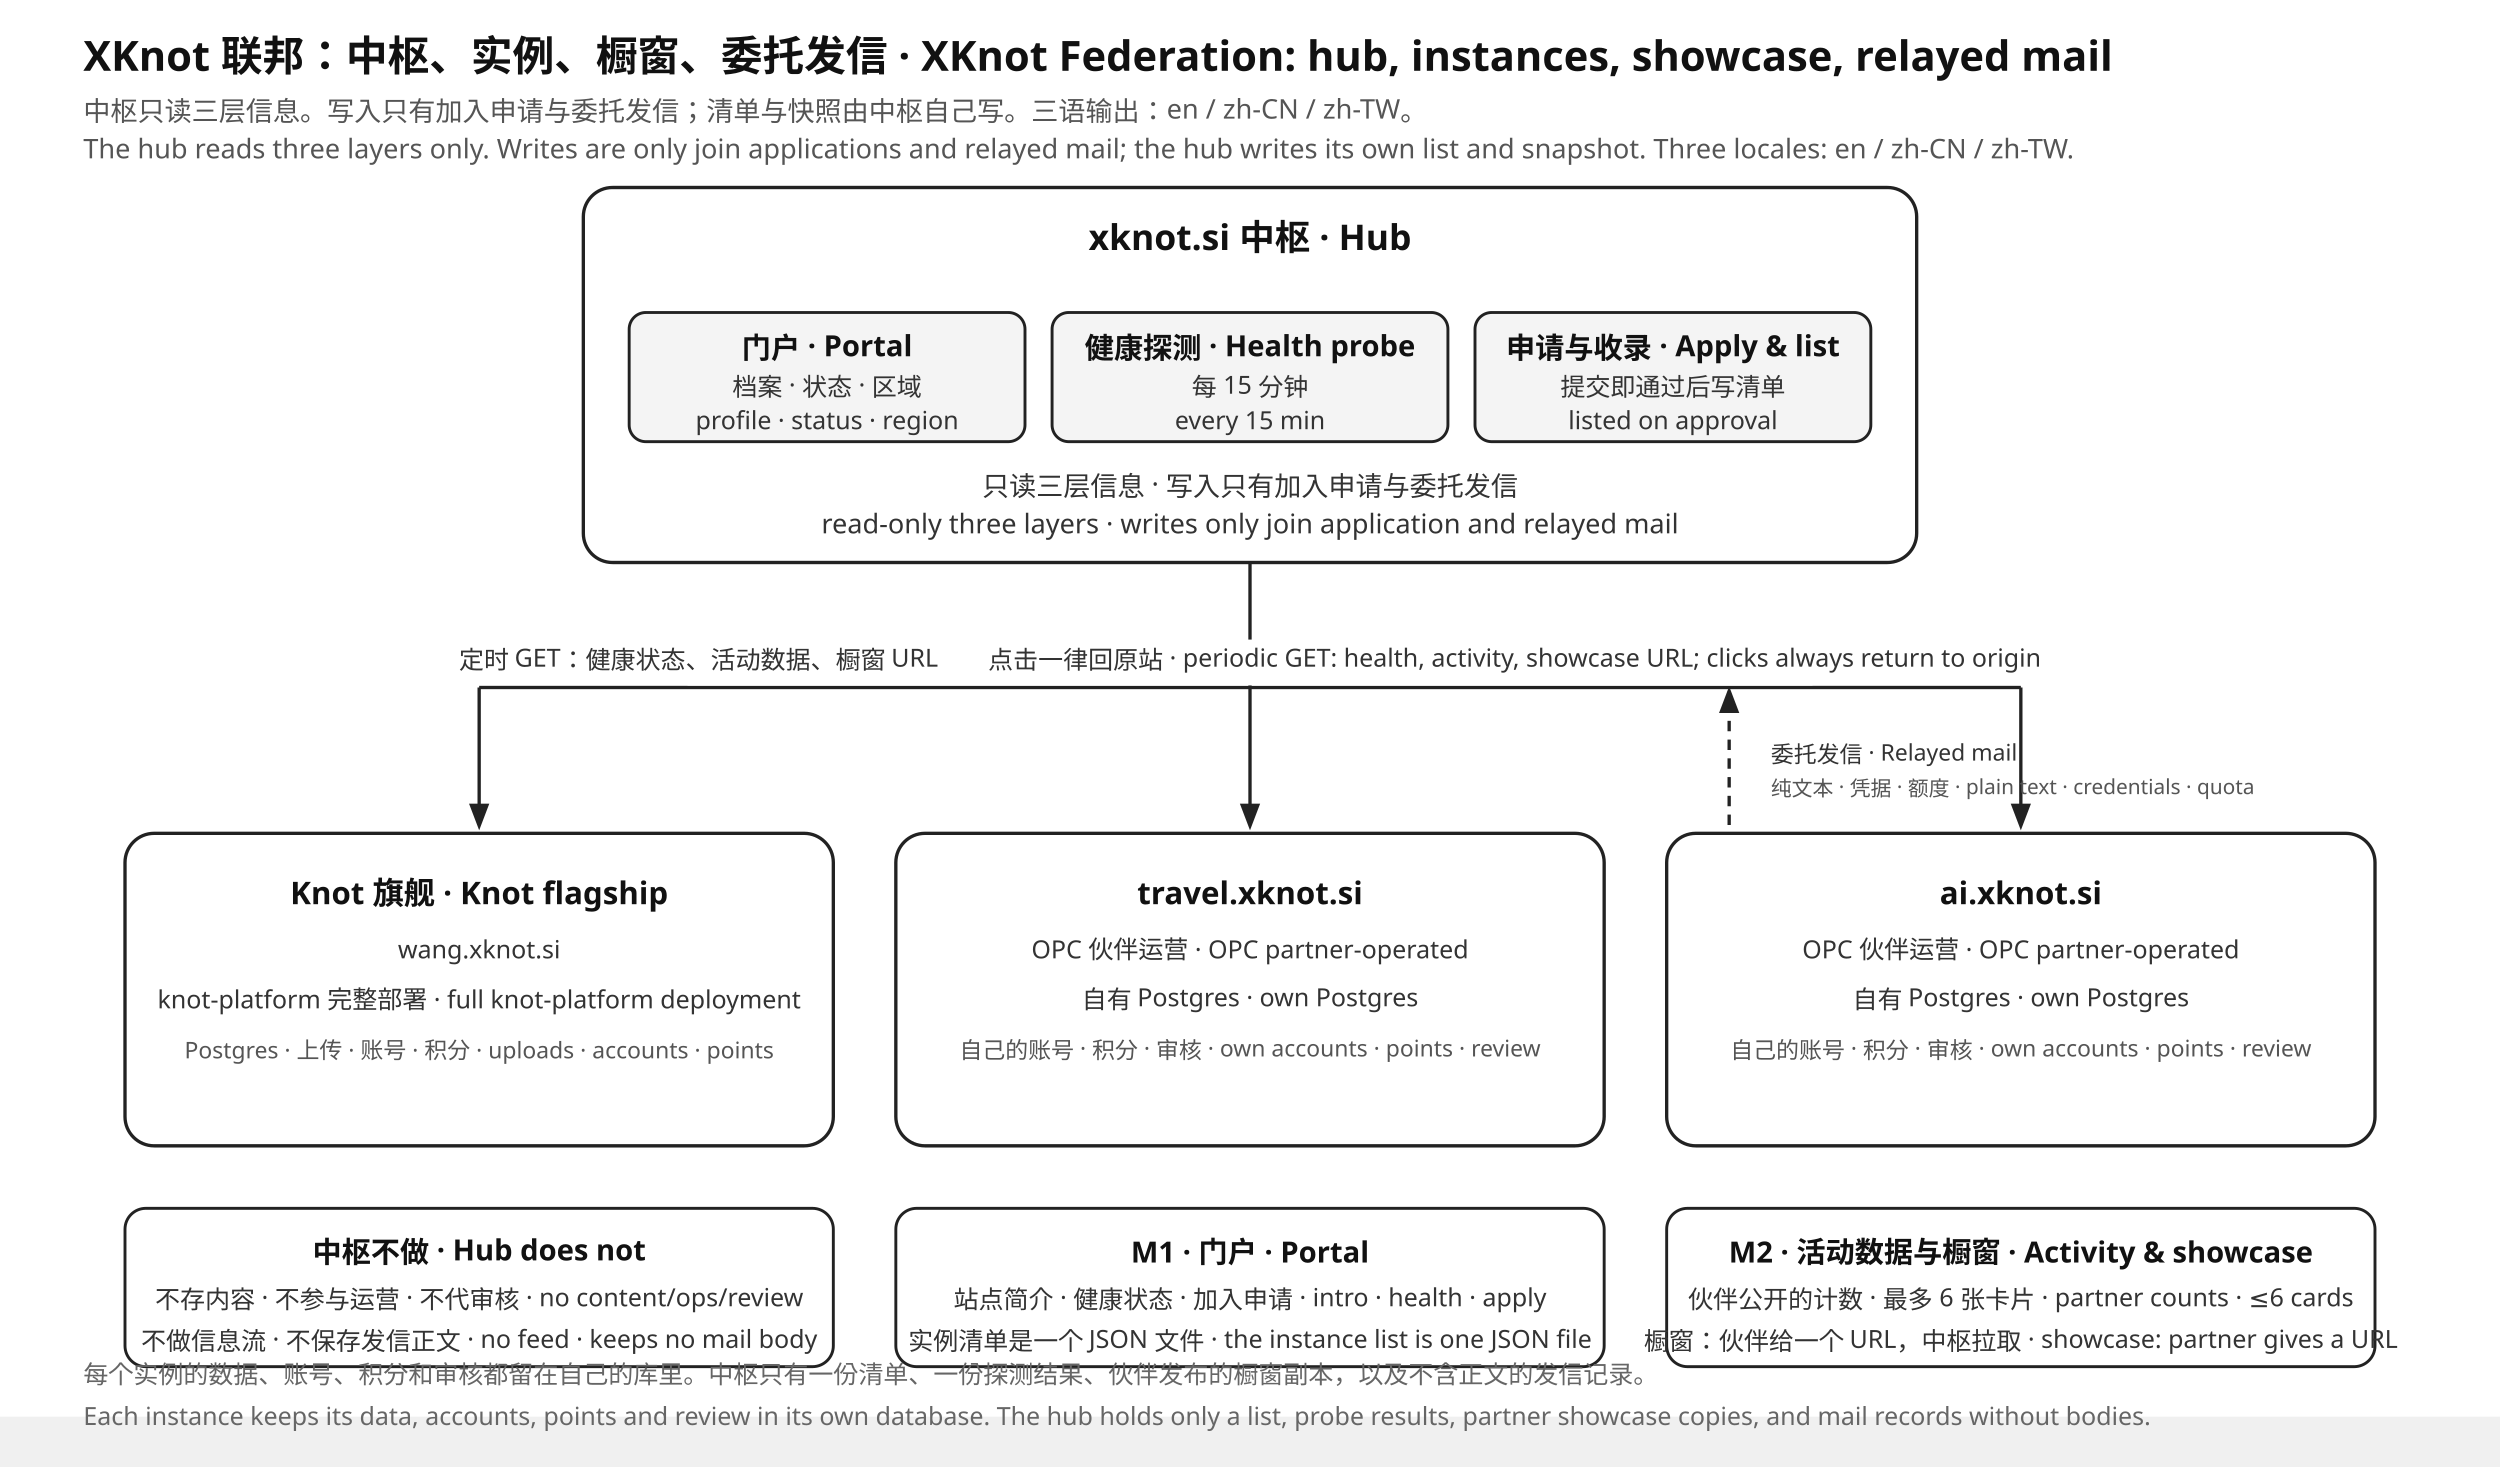
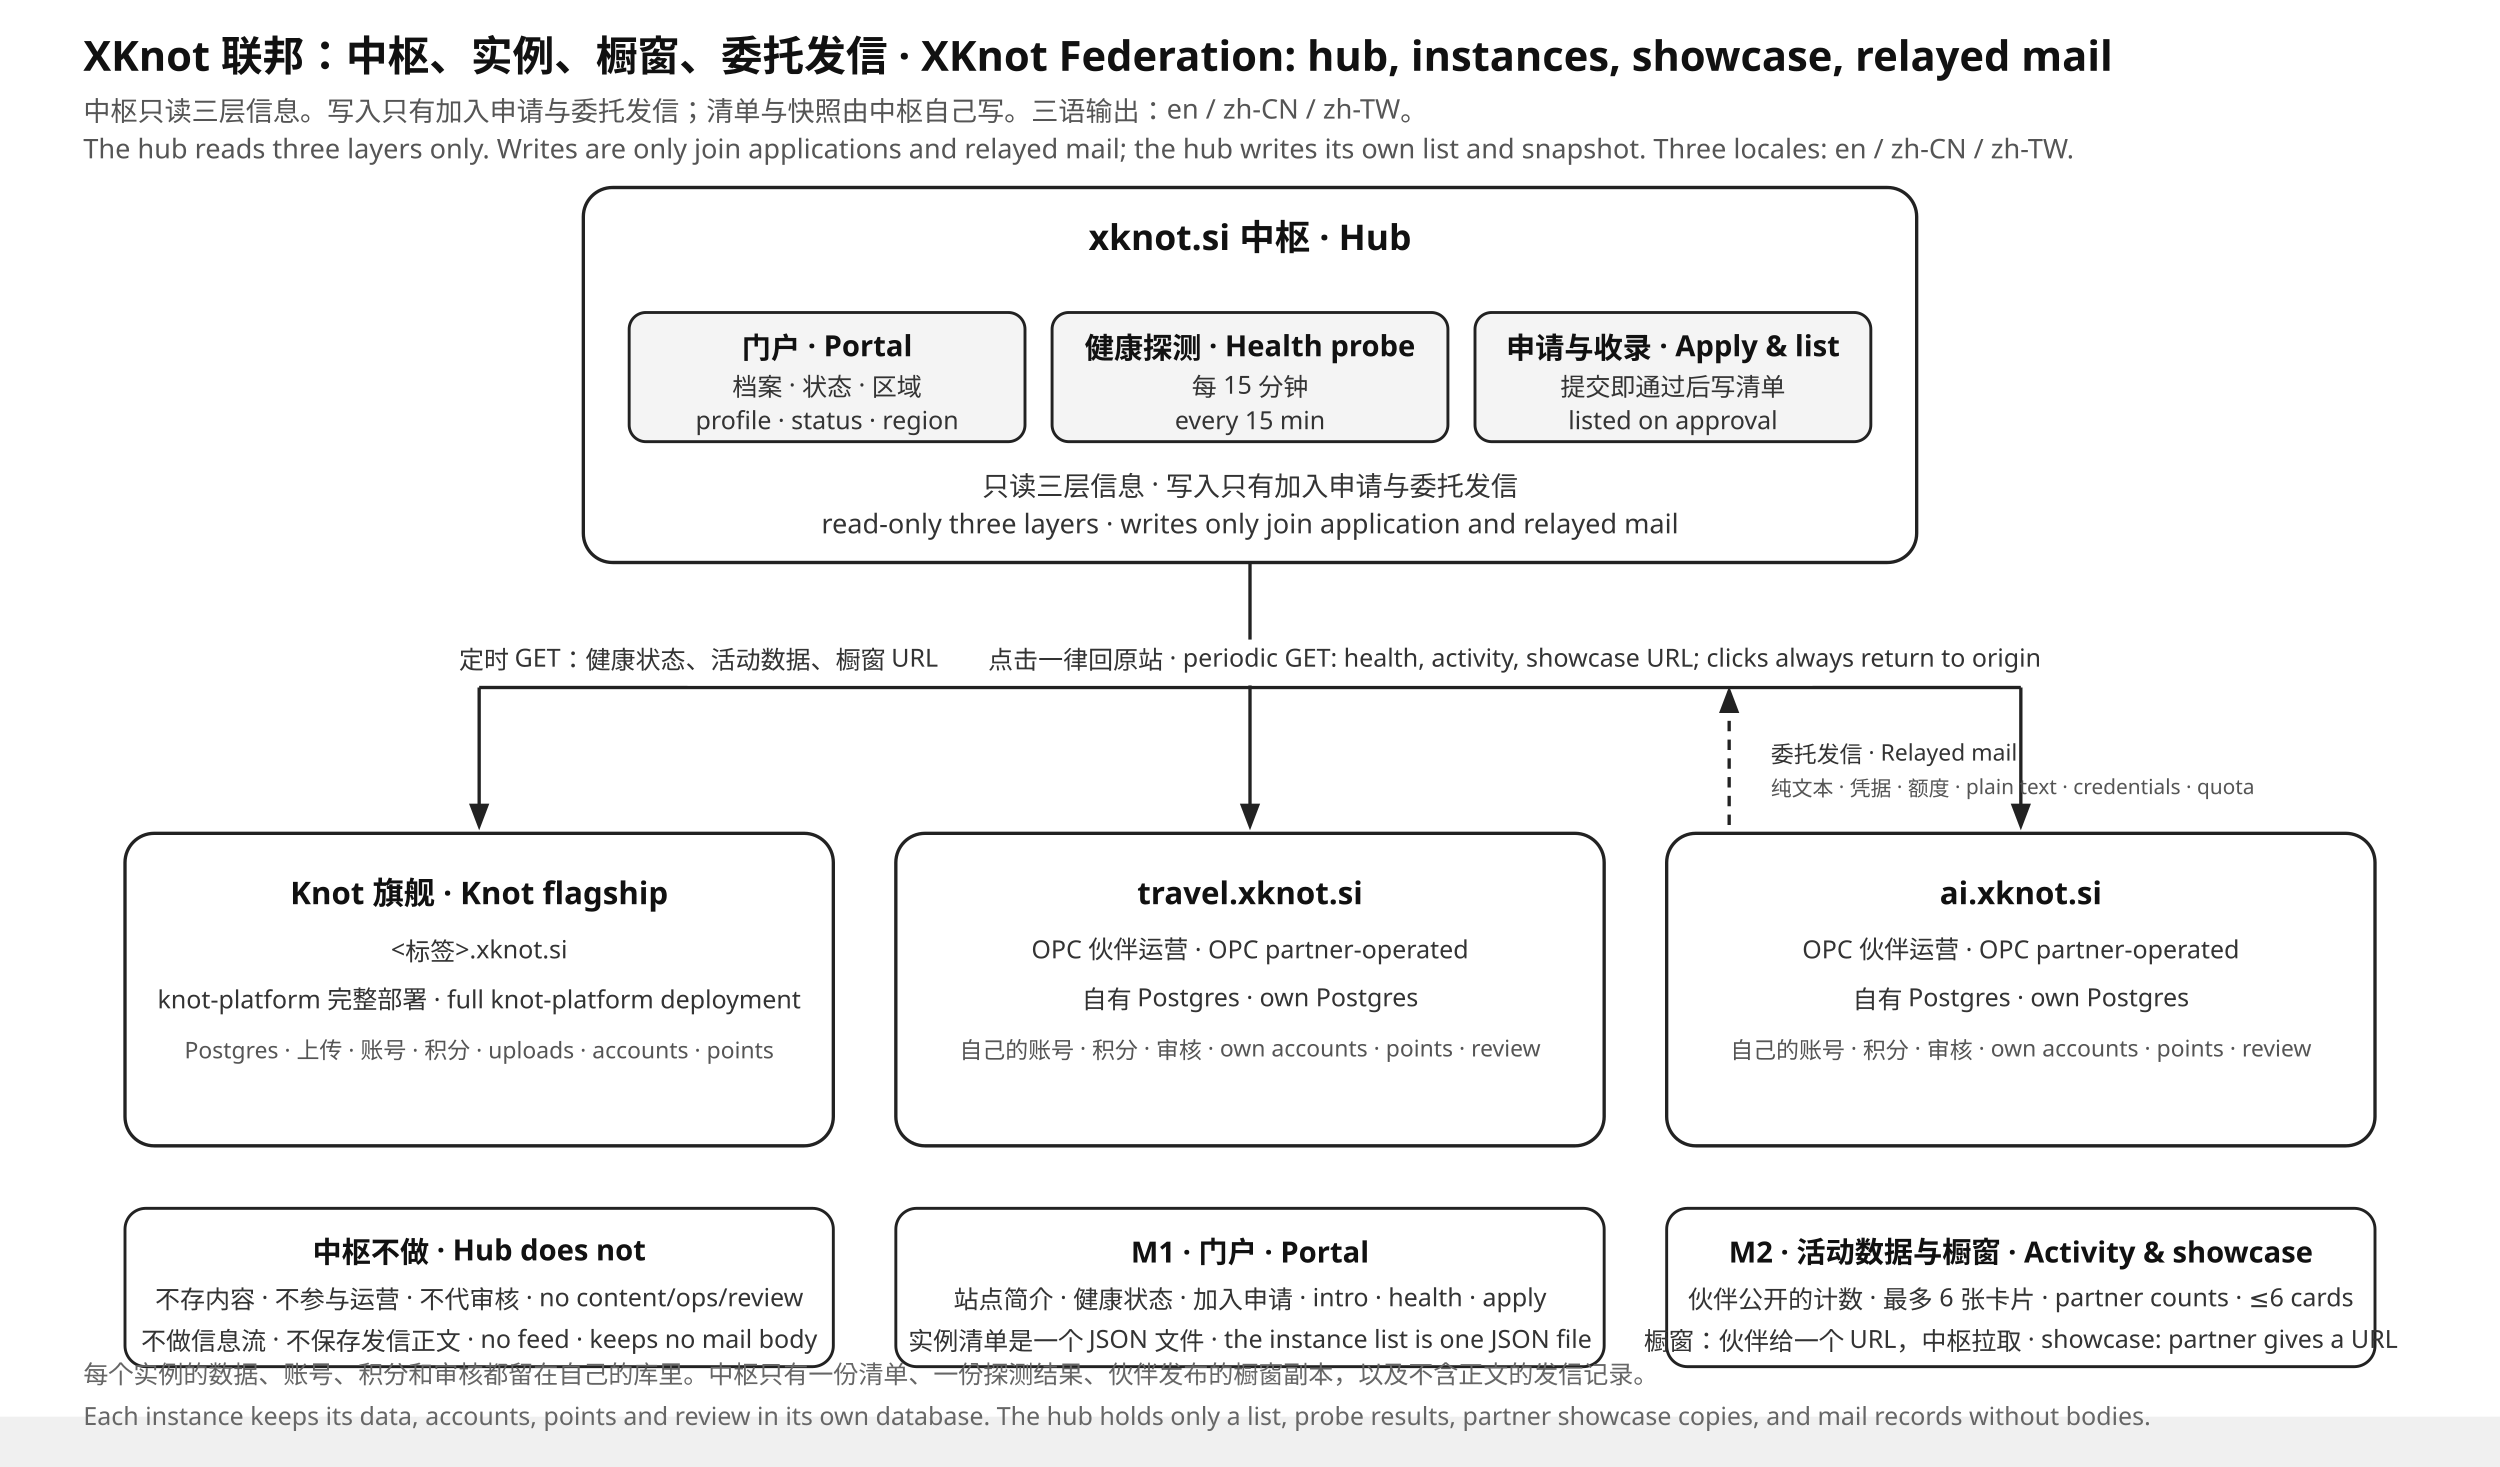
<svg xmlns="http://www.w3.org/2000/svg" width="1200" height="704" viewBox="0 0 1200 704">
  <defs>
    <marker id="arrow" viewBox="0 0 10 10" refX="8" refY="5" markerWidth="8" markerHeight="8" orient="auto">
      <path d="M 0 1.2 L 10 5 L 0 8.8 Z" fill="#222" />
    </marker>
  </defs>
  <rect width="1200" height="680" fill="#ffffff" />
  <rect x="280" y="90" width="640" height="180" rx="14" fill="#ffffff" stroke="#222" stroke-width="1.6" />
  <g fill="#f4f4f4" stroke="#222" stroke-width="1.4">
    <rect x="302" y="150" width="190" height="62" rx="8" />
    <rect x="505" y="150" width="190" height="62" rx="8" />
    <rect x="708" y="150" width="190" height="62" rx="8" />
  </g>
  <rect x="60" y="400" width="340" height="150" rx="14" fill="#ffffff" stroke="#222" stroke-width="1.6" />
  <rect x="430" y="400" width="340" height="150" rx="14" fill="#ffffff" stroke="#222" stroke-width="1.6" />
  <rect x="800" y="400" width="340" height="150" rx="14" fill="#ffffff" stroke="#222" stroke-width="1.6" />
  <g fill="none" stroke="#222" stroke-width="1.6">
    <line x1="600" y1="270" x2="600" y2="330" />
    <line x1="230" y1="330" x2="970" y2="330" />
    <line x1="230" y1="330" x2="230" y2="396" marker-end="url(#arrow)" />
    <line x1="600" y1="330" x2="600" y2="396" marker-end="url(#arrow)" />
    <line x1="970" y1="330" x2="970" y2="396" marker-end="url(#arrow)" />
    <line x1="830" y1="396" x2="830" y2="332" stroke-dasharray="5 4" marker-end="url(#arrow)" />
  </g>
  <rect x="330" y="307" width="540" height="22" fill="#ffffff" />
  <rect x="60" y="580" width="340" height="76" rx="10" fill="#ffffff" stroke="#222" stroke-width="1.4" />
  <rect x="430" y="580" width="340" height="76" rx="10" fill="#ffffff" stroke="#222" stroke-width="1.4" />
  <rect x="800" y="580" width="340" height="76" rx="10" fill="#ffffff" stroke="#222" stroke-width="1.4" />
  <g font-family="PingFang SC, Hiragino Sans GB, sans-serif" text-anchor="middle">
    <text x="600" y="120" font-size="17" font-weight="600" fill="#111">xknot.si 中枢 · Hub</text>
    <text x="397" y="172" font-size="14" font-weight="600" fill="#111">门户 · Portal</text>
    <text x="397" y="190" font-size="12" fill="#333">档案 · 状态 · 区域</text>
    <text x="397" y="206" font-size="12" fill="#333">profile · status · region</text>
    <text x="600" y="172" font-size="14" font-weight="600" fill="#111">健康探测 · Health probe</text>
    <text x="600" y="190" font-size="12" fill="#333">每 15 分钟</text>
    <text x="600" y="206" font-size="12" fill="#333">every 15 min</text>
    <text x="803" y="172" font-size="14" font-weight="600" fill="#111">申请与收录 · Apply &amp; list</text>
    <text x="803" y="190" font-size="12" fill="#333">提交即通过后写清单</text>
    <text x="803" y="206" font-size="12" fill="#333">listed on approval</text>
    <text x="600" y="238" font-size="13" fill="#333">只读三层信息 · 写入只有加入申请与委托发信</text>
    <text x="600" y="256" font-size="13" fill="#333">read-only three layers · writes only join application and relayed mail</text>
    <text x="230" y="434" font-size="15" font-weight="600" fill="#111">Knot 旗舰 · Knot flagship</text>
-     <text x="230" y="460" font-size="12" fill="#333">wang.xknot.si</text>
+     <text x="230" y="460" font-size="12" fill="#333">&lt;标签&gt;.xknot.si</text>
    <text x="230" y="484" font-size="12" fill="#333">knot-platform 完整部署 · full knot-platform deployment</text>
    <text x="230" y="508" font-size="11" fill="#555">Postgres · 上传 · 账号 · 积分 · uploads · accounts · points</text>
    <text x="600" y="434" font-size="15" font-weight="600" fill="#111">travel.xknot.si</text>
    <text x="600" y="460" font-size="12" fill="#333">OPC 伙伴运营 · OPC partner-operated</text>
    <text x="600" y="484" font-size="12" fill="#333">自有 Postgres · own Postgres</text>
    <text x="600" y="508" font-size="11" fill="#555">自己的账号 · 积分 · 审核 · own accounts · points · review</text>
    <text x="970" y="434" font-size="15" font-weight="600" fill="#111">ai.xknot.si</text>
    <text x="970" y="460" font-size="12" fill="#333">OPC 伙伴运营 · OPC partner-operated</text>
    <text x="970" y="484" font-size="12" fill="#333">自有 Postgres · own Postgres</text>
    <text x="970" y="508" font-size="11" fill="#555">自己的账号 · 积分 · 审核 · own accounts · points · review</text>
    <text x="600" y="321" font-size="12" fill="#333">定时 GET：健康状态、活动数据、橱窗 URL　　点击一律回原站 · periodic GET: health, activity, showcase URL; clicks always return to origin</text>
    <text x="850" y="366" font-size="11" fill="#333" text-anchor="start">委托发信 · Relayed mail</text>
    <text x="850" y="382" font-size="10" fill="#555" text-anchor="start">纯文本 · 凭据 · 额度 · plain text · credentials · quota</text>
    <text x="230" y="606" font-size="14" font-weight="600" fill="#111">中枢不做 · Hub does not</text>
    <text x="230" y="628" font-size="12" fill="#333">不存内容 · 不参与运营 · 不代审核 · no content/ops/review</text>
    <text x="230" y="648" font-size="12" fill="#333">不做信息流 · 不保存发信正文 · no feed · keeps no mail body</text>
    <text x="600" y="606" font-size="14" font-weight="600" fill="#111">M1 · 门户 · Portal</text>
    <text x="600" y="628" font-size="12" fill="#333">站点简介 · 健康状态 · 加入申请 · intro · health · apply</text>
    <text x="600" y="648" font-size="12" fill="#333">实例清单是一个 JSON 文件 · the instance list is one JSON file</text>
    <text x="970" y="606" font-size="14" font-weight="600" fill="#111">M2 · 活动数据与橱窗 · Activity &amp; showcase</text>
    <text x="970" y="628" font-size="12" fill="#333">伙伴公开的计数 · 最多 6 张卡片 · partner counts · ≤6 cards</text>
    <text x="970" y="648" font-size="12" fill="#333">橱窗：伙伴给一个 URL，中枢拉取 · showcase: partner gives a URL</text>
  </g>
  <g font-family="PingFang SC, Hiragino Sans GB, sans-serif" text-anchor="start">
    <text x="40" y="34" font-size="20" font-weight="600" fill="#111">XKnot 联邦：中枢、实例、橱窗、委托发信 · XKnot Federation: hub, instances, showcase, relayed mail</text>
    <text x="40" y="58" font-size="13" fill="#555">中枢只读三层信息。写入只有加入申请与委托发信；清单与快照由中枢自己写。三语输出：en / zh-CN / zh-TW。</text>
    <text x="40" y="76" font-size="13" fill="#555">The hub reads three layers only. Writes are only join applications and relayed mail; the hub writes its own list and snapshot. Three locales: en / zh-CN / zh-TW.</text>
    <text x="40" y="664" font-size="12" fill="#666">每个实例的数据、账号、积分和审核都留在自己的库里。中枢只有一份清单、一份探测结果、伙伴发布的橱窗副本，以及不含正文的发信记录。</text>
    <text x="40" y="684" font-size="12" fill="#666">Each instance keeps its data, accounts, points and review in its own database. The hub holds only a list, probe results, partner showcase copies, and mail records without bodies.</text>
  </g>
</svg>
